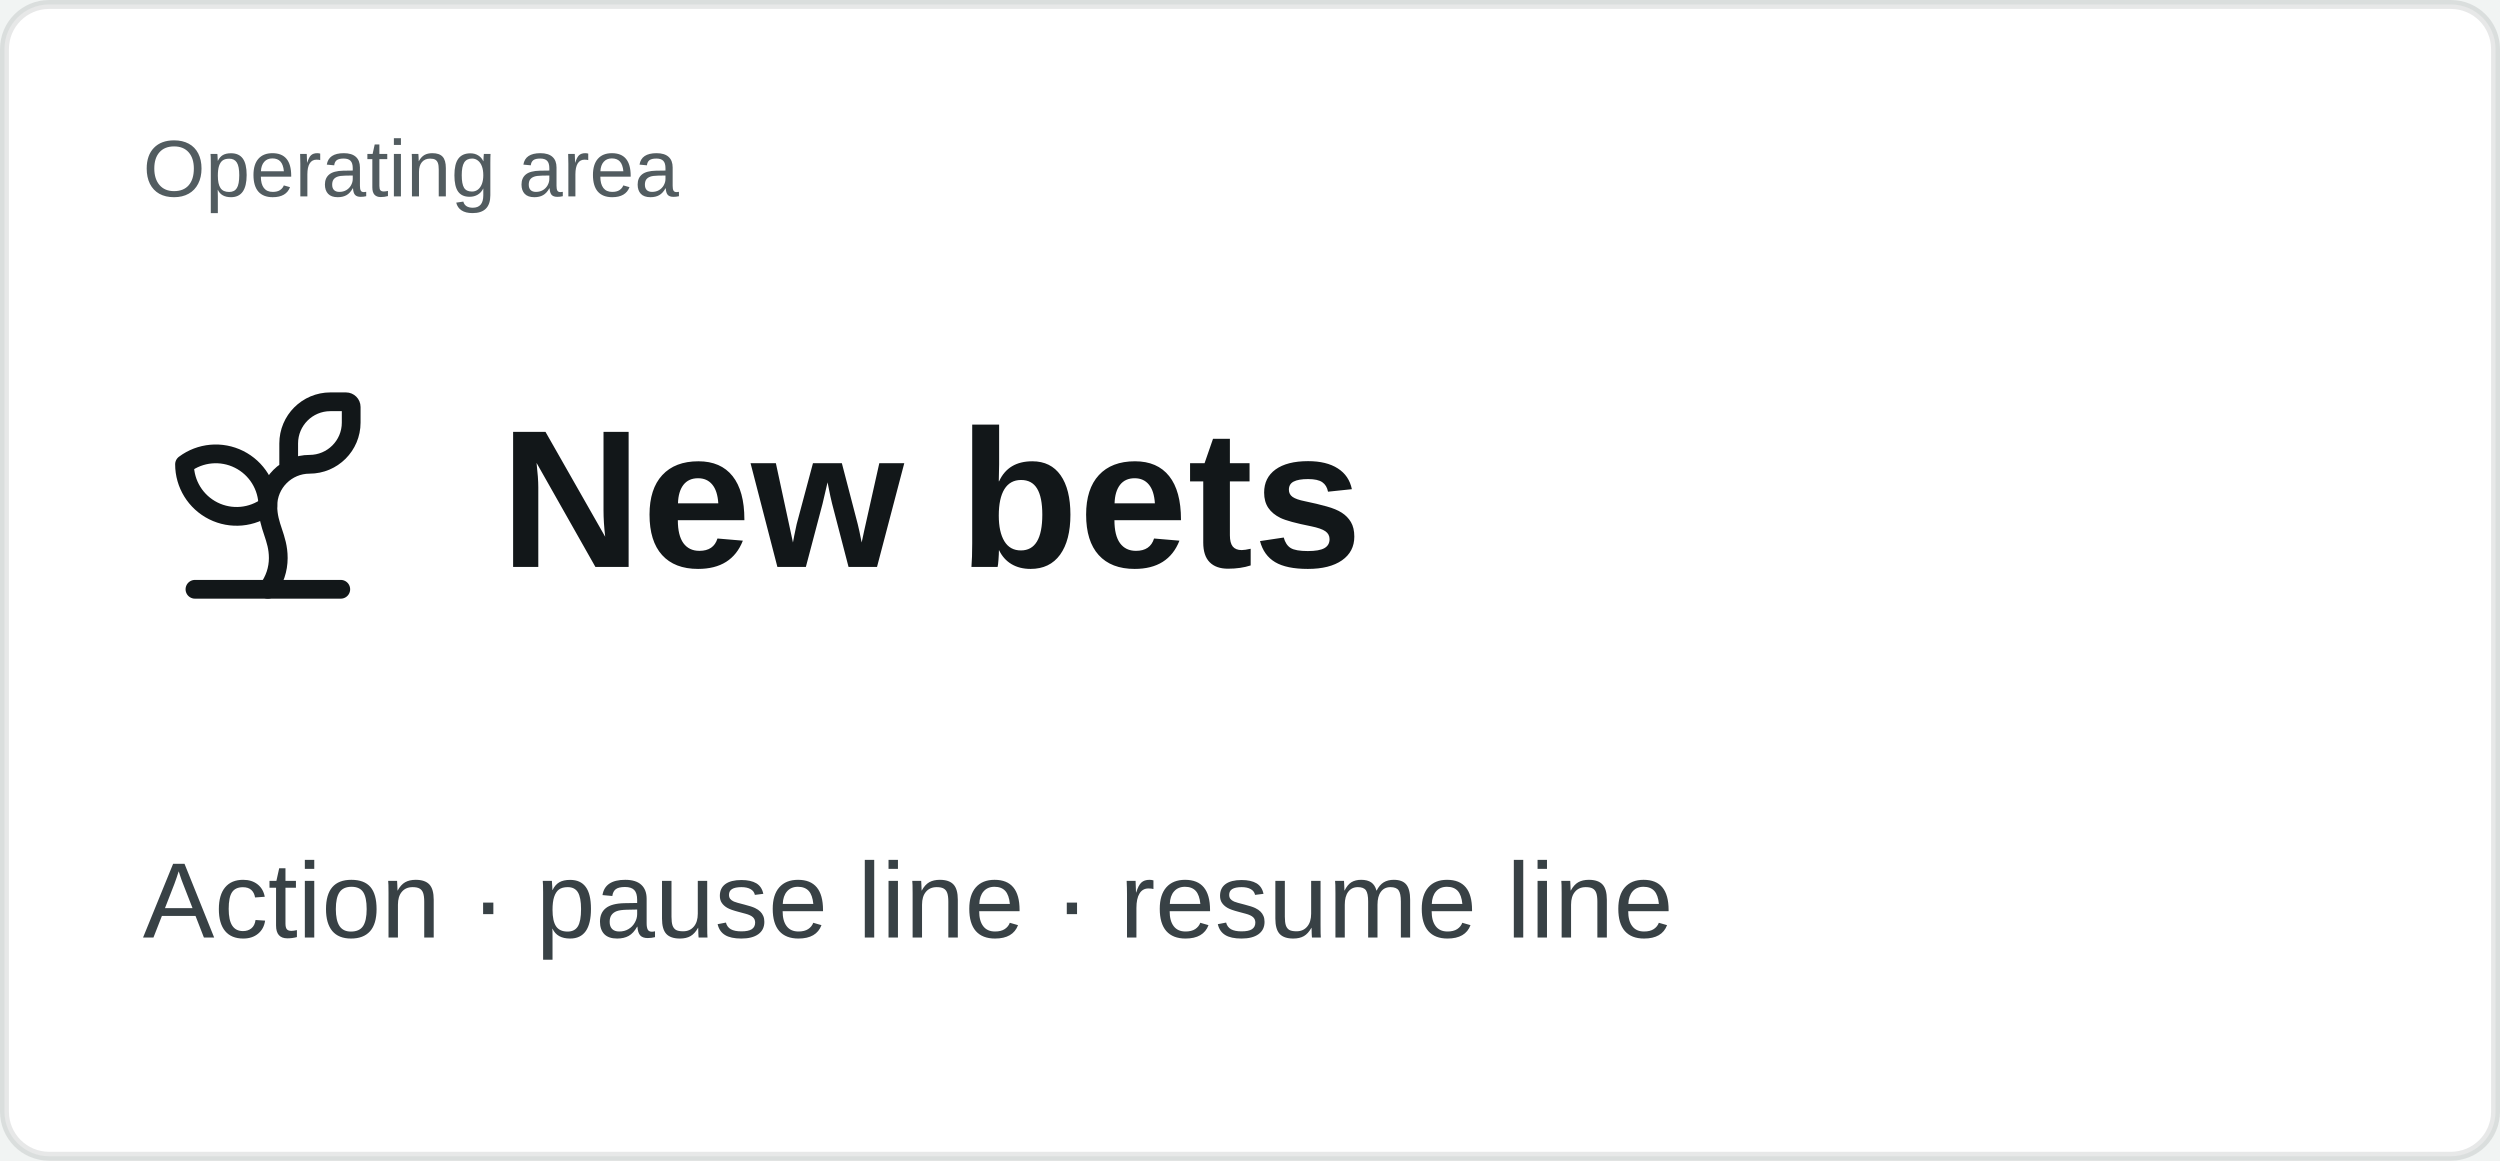
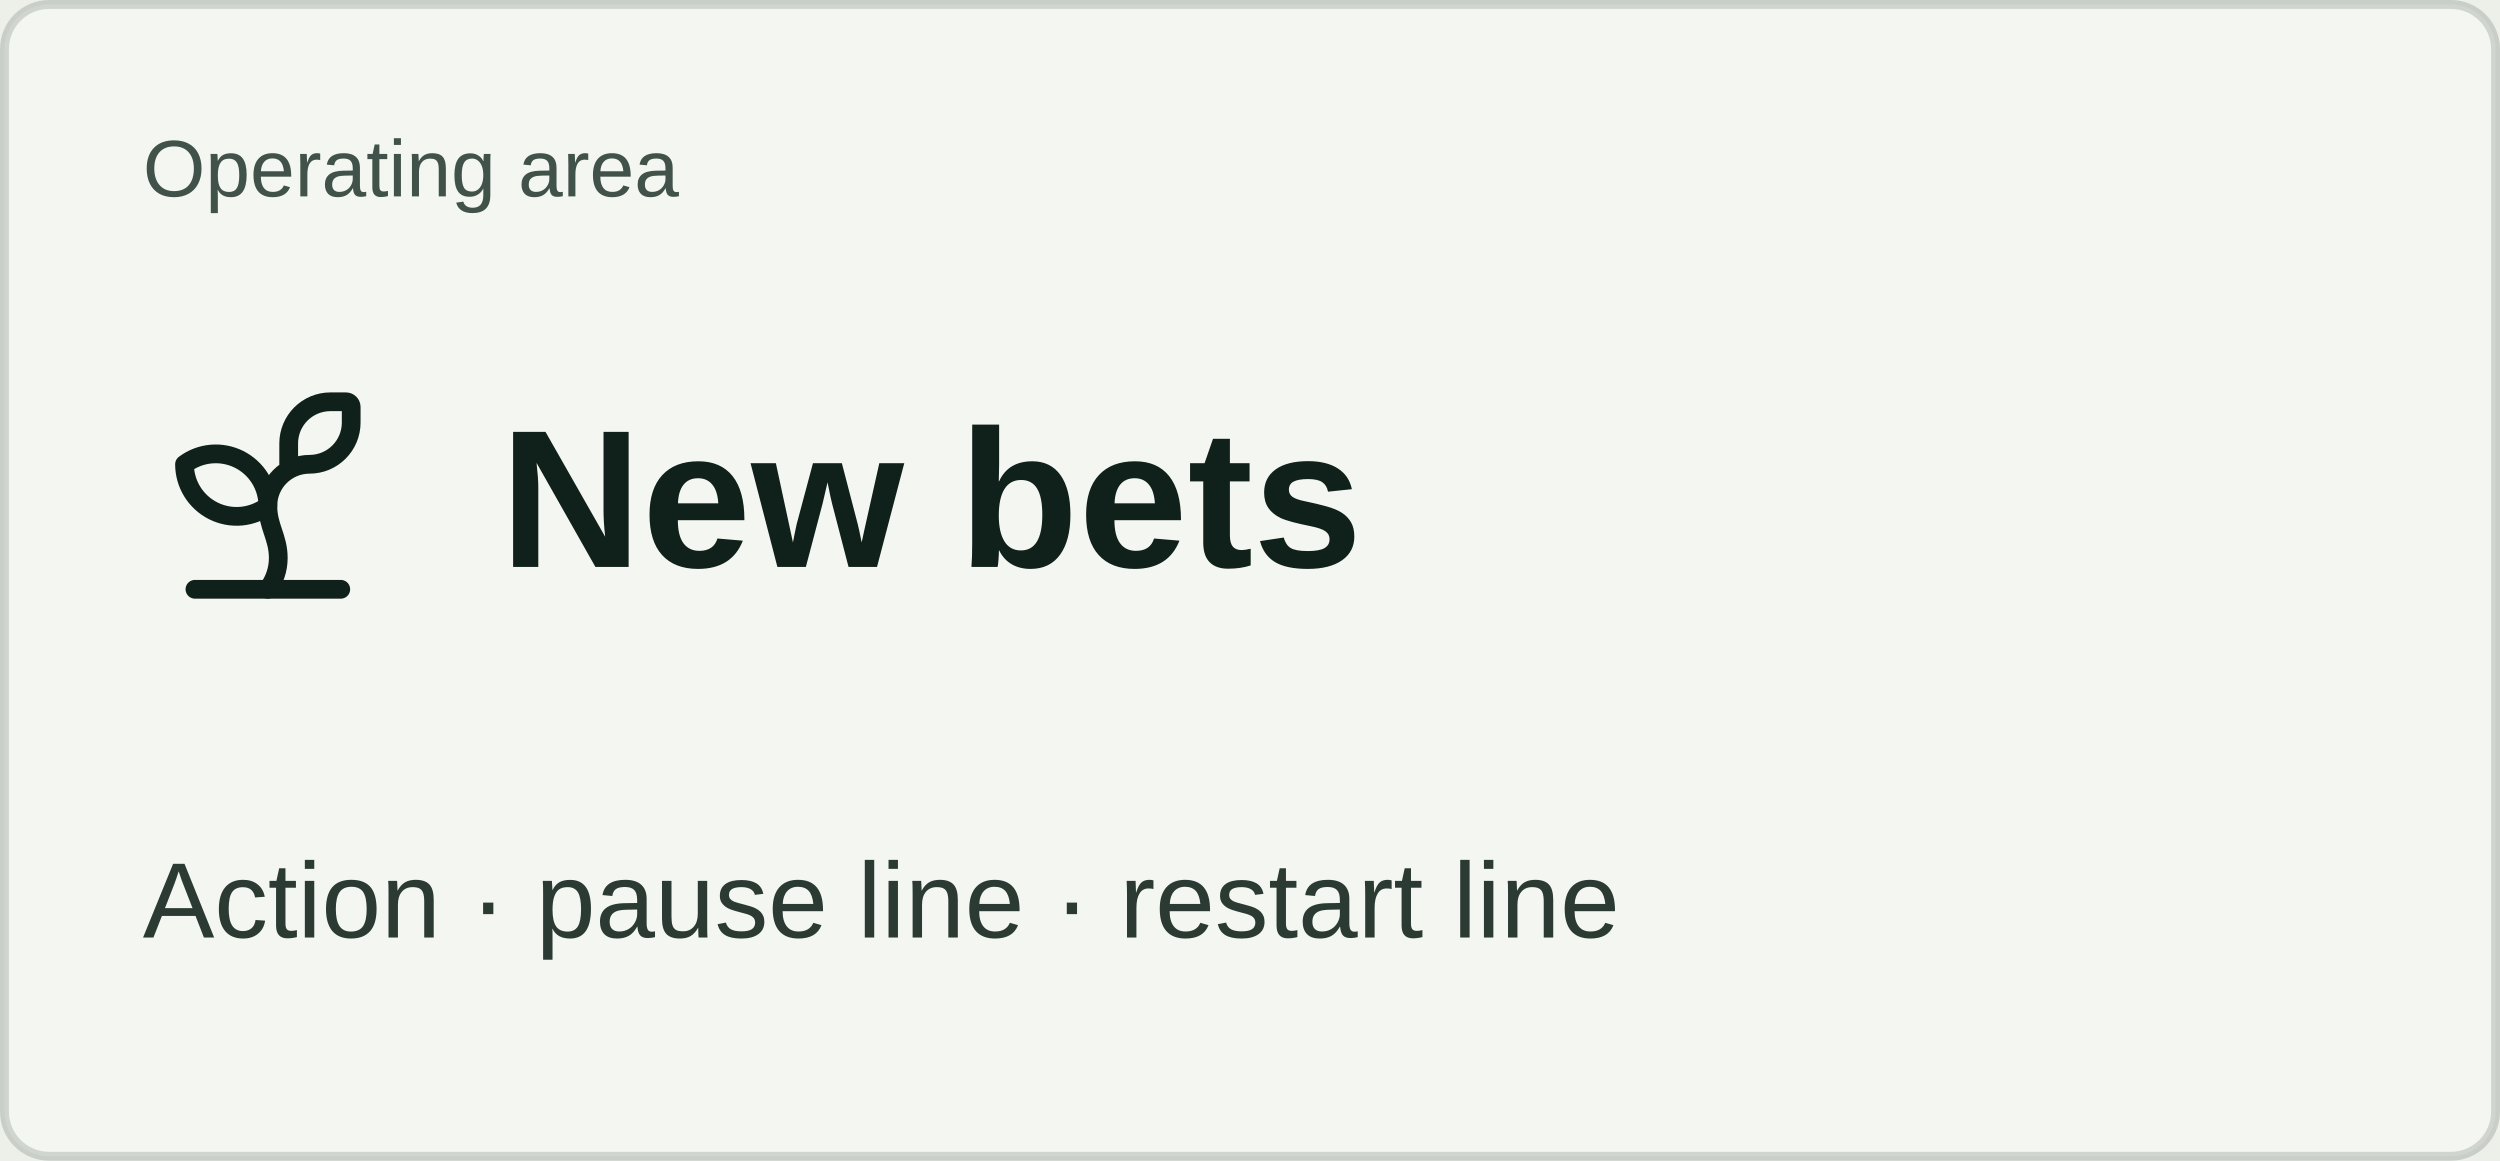
<svg xmlns="http://www.w3.org/2000/svg" width="560" height="260" viewBox="0 0 560 260" role="img" aria-labelledby="light-area-expansion-bets-tile-title light-area-expansion-bets-tile-desc">
  <g font-family="Archivo, Arial, sans-serif" font-variant-numeric="tabular-nums">
-     <rect width="100%" height="100%" fill="#f1f4f3" />
-     <rect x="1" y="1" width="558" height="258" rx="10" fill="#ffffff" stroke="rgba(18, 23, 25, 0.10)" stroke-width="2" />
-     <text x="32" y="44" font-size="18" font-weight="400" fill="#525c60" text-anchor="start">Operating area</text>
-     <svg width="56" height="56" viewBox="0 0 24 24" fill="none" stroke="#121719" stroke-width="1.8" stroke-linecap="round" stroke-linejoin="round" class="lucide lucide-sprout shrink-0" data-concept-icon="area" aria-hidden="true" focusable="false" x="32" y="83">
+     <rect width="100%" height="100%" fill="#ecf0e8" />
+     <rect x="1" y="1" width="558" height="258" rx="10" fill="#f4f7f1" stroke="rgba(16, 32, 26, 0.16)" stroke-width="2" />
+     <text x="32" y="44" font-size="18" font-weight="400" fill="#40524a" text-anchor="start">Operating area</text>
+     <svg width="56" height="56" viewBox="0 0 24 24" fill="none" stroke="#10201a" stroke-width="1.8" stroke-linecap="round" stroke-linejoin="round" class="lucide lucide-sprout shrink-0" data-concept-icon="area" aria-hidden="true" focusable="false" x="32" y="83">
      <path d="M14 9.536V7a4 4 0 0 1 4-4h1.5a.5.5 0 0 1 .5.5V5a4 4 0 0 1-4 4 4 4 0 0 0-4 4c0 2 1 3 1 5a5 5 0 0 1-1 3" />
      <path d="M4 9a5 5 0 0 1 8 4 5 5 0 0 1-8-4" />
      <path d="M5 21h14" />
    </svg>
-     <text x="112" y="127" font-size="44" font-weight="700" fill="#121719" text-anchor="start">New bets</text>
-     <text x="32" y="210" font-size="24" font-weight="400" fill="#384145" text-anchor="start">Action · pause line · resume line</text>
+     <text x="112" y="127" font-size="44" font-weight="700" fill="#10201a" text-anchor="start">New bets</text>
+     <text x="32" y="210" font-size="24" font-weight="400" fill="#2b3b33" text-anchor="start">Action · pause line · restart line</text>
  </g>
</svg>
